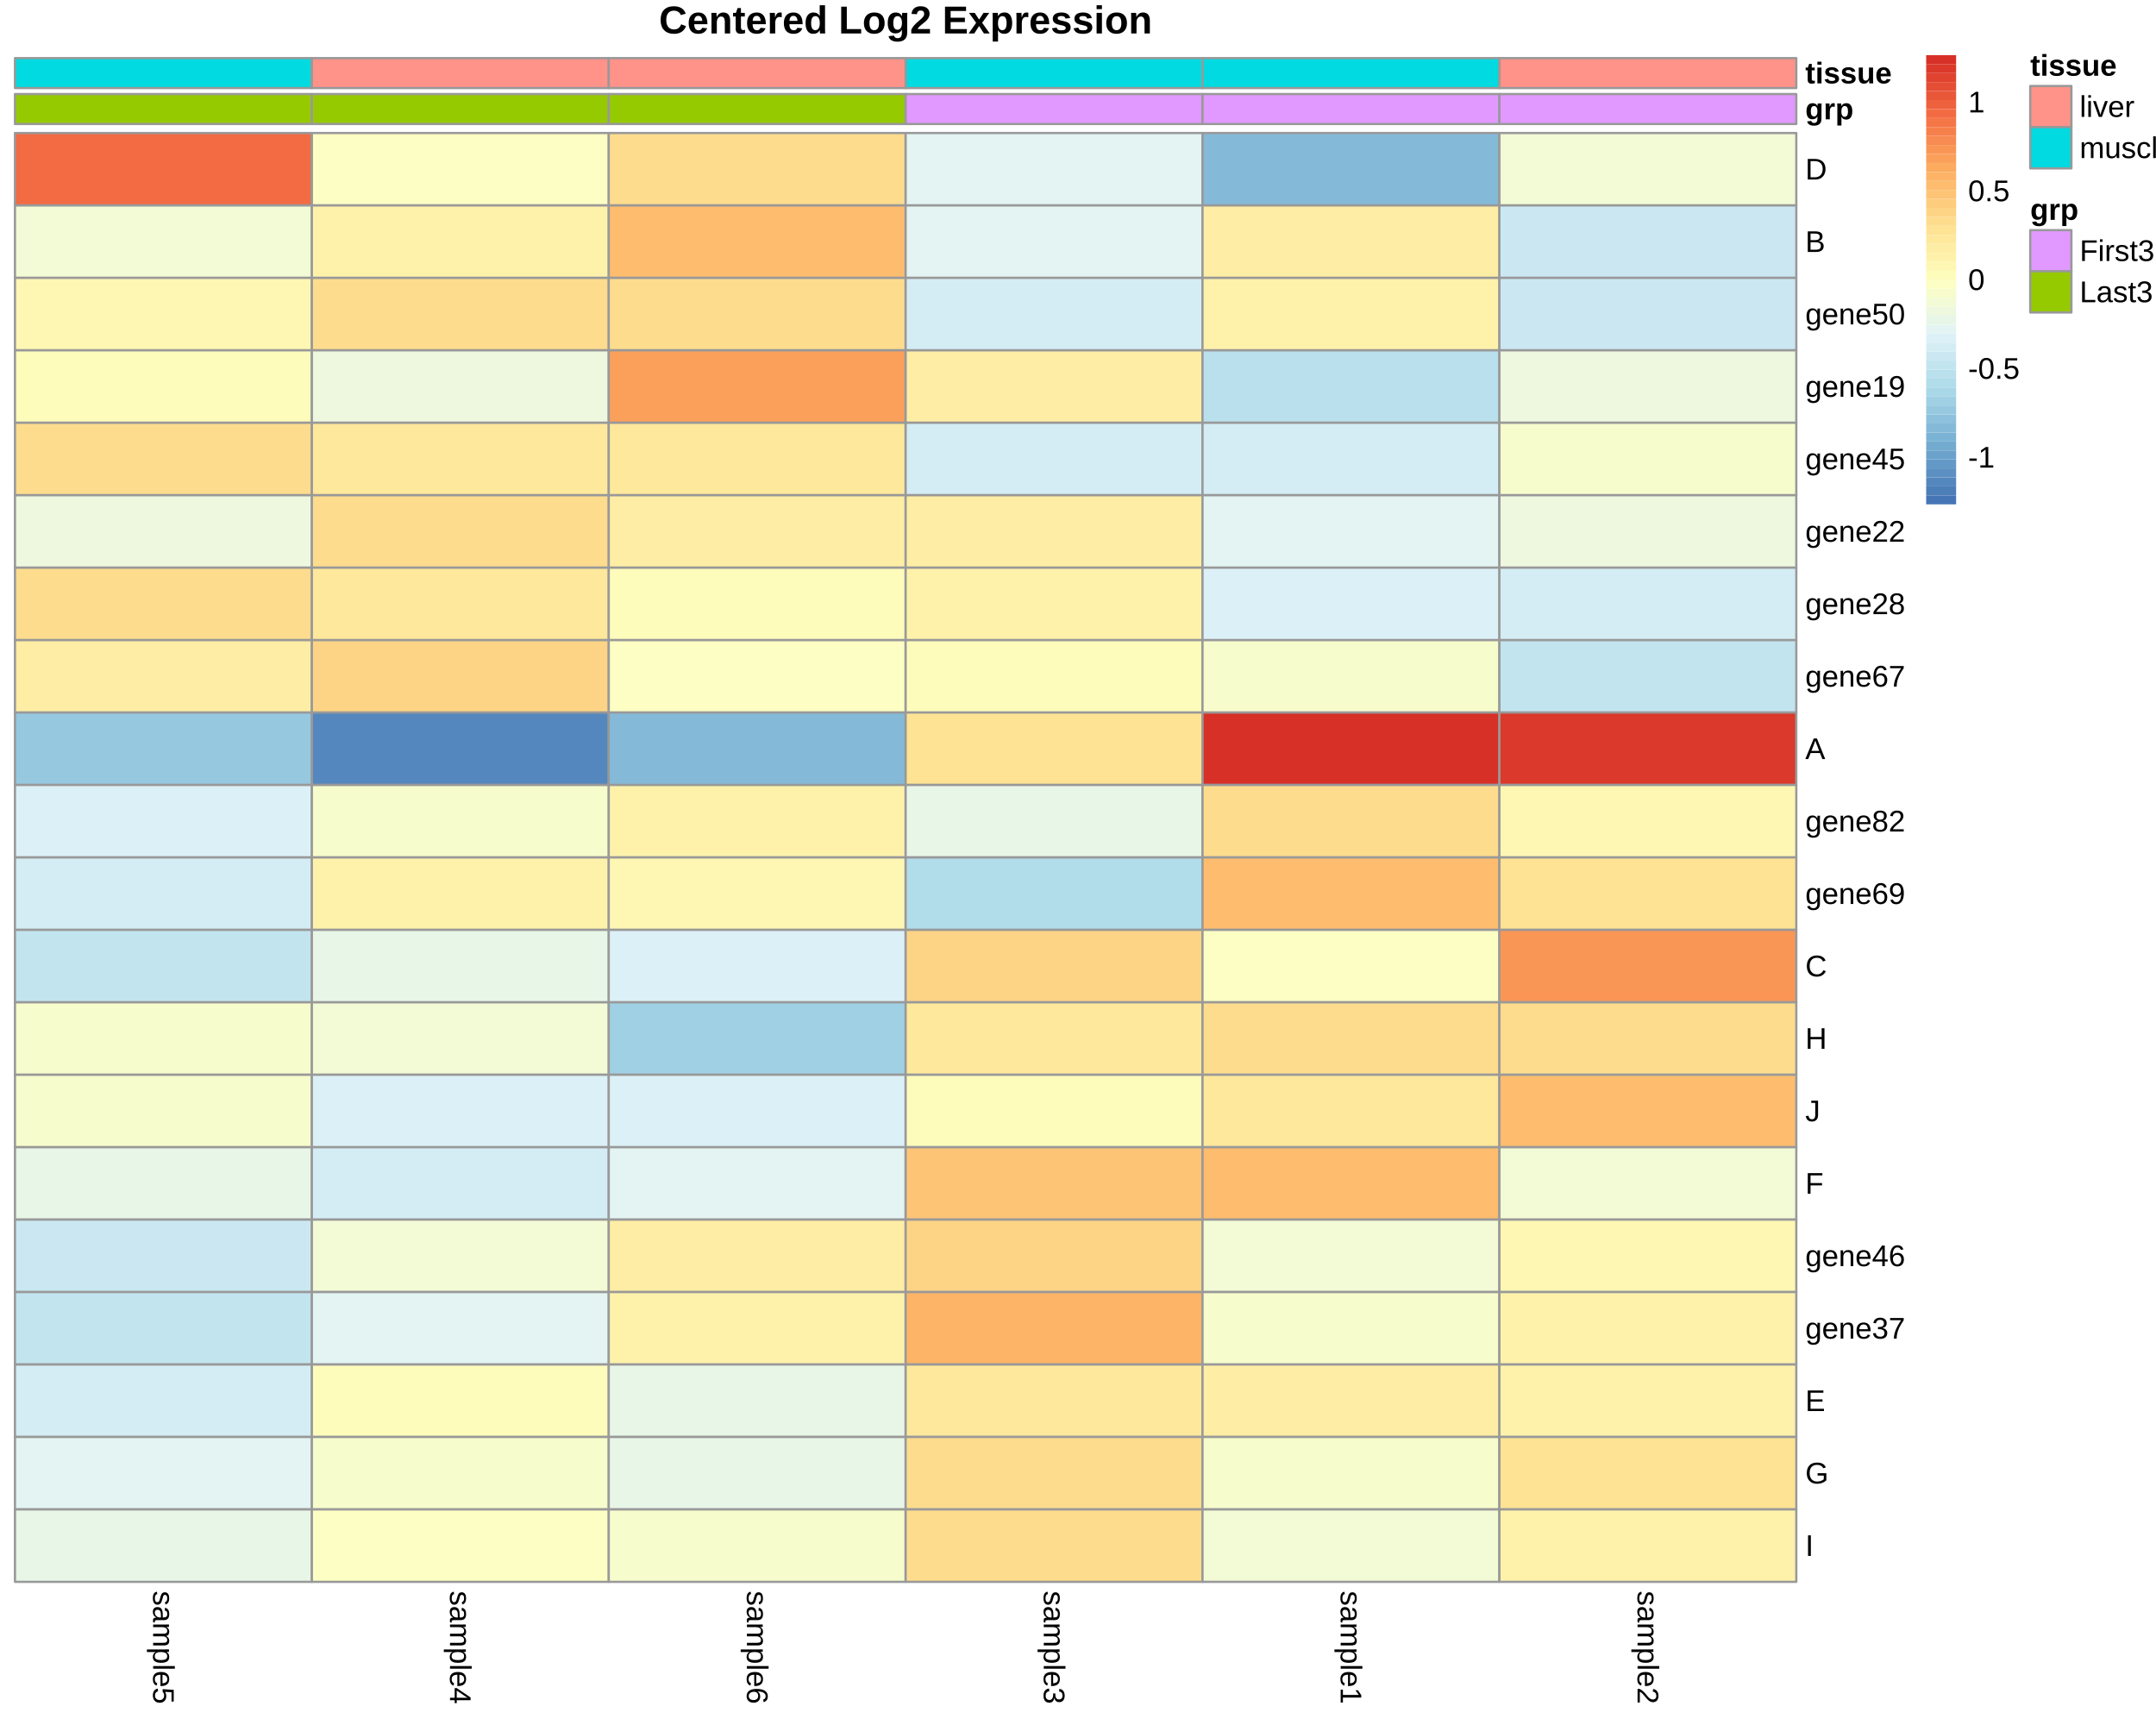
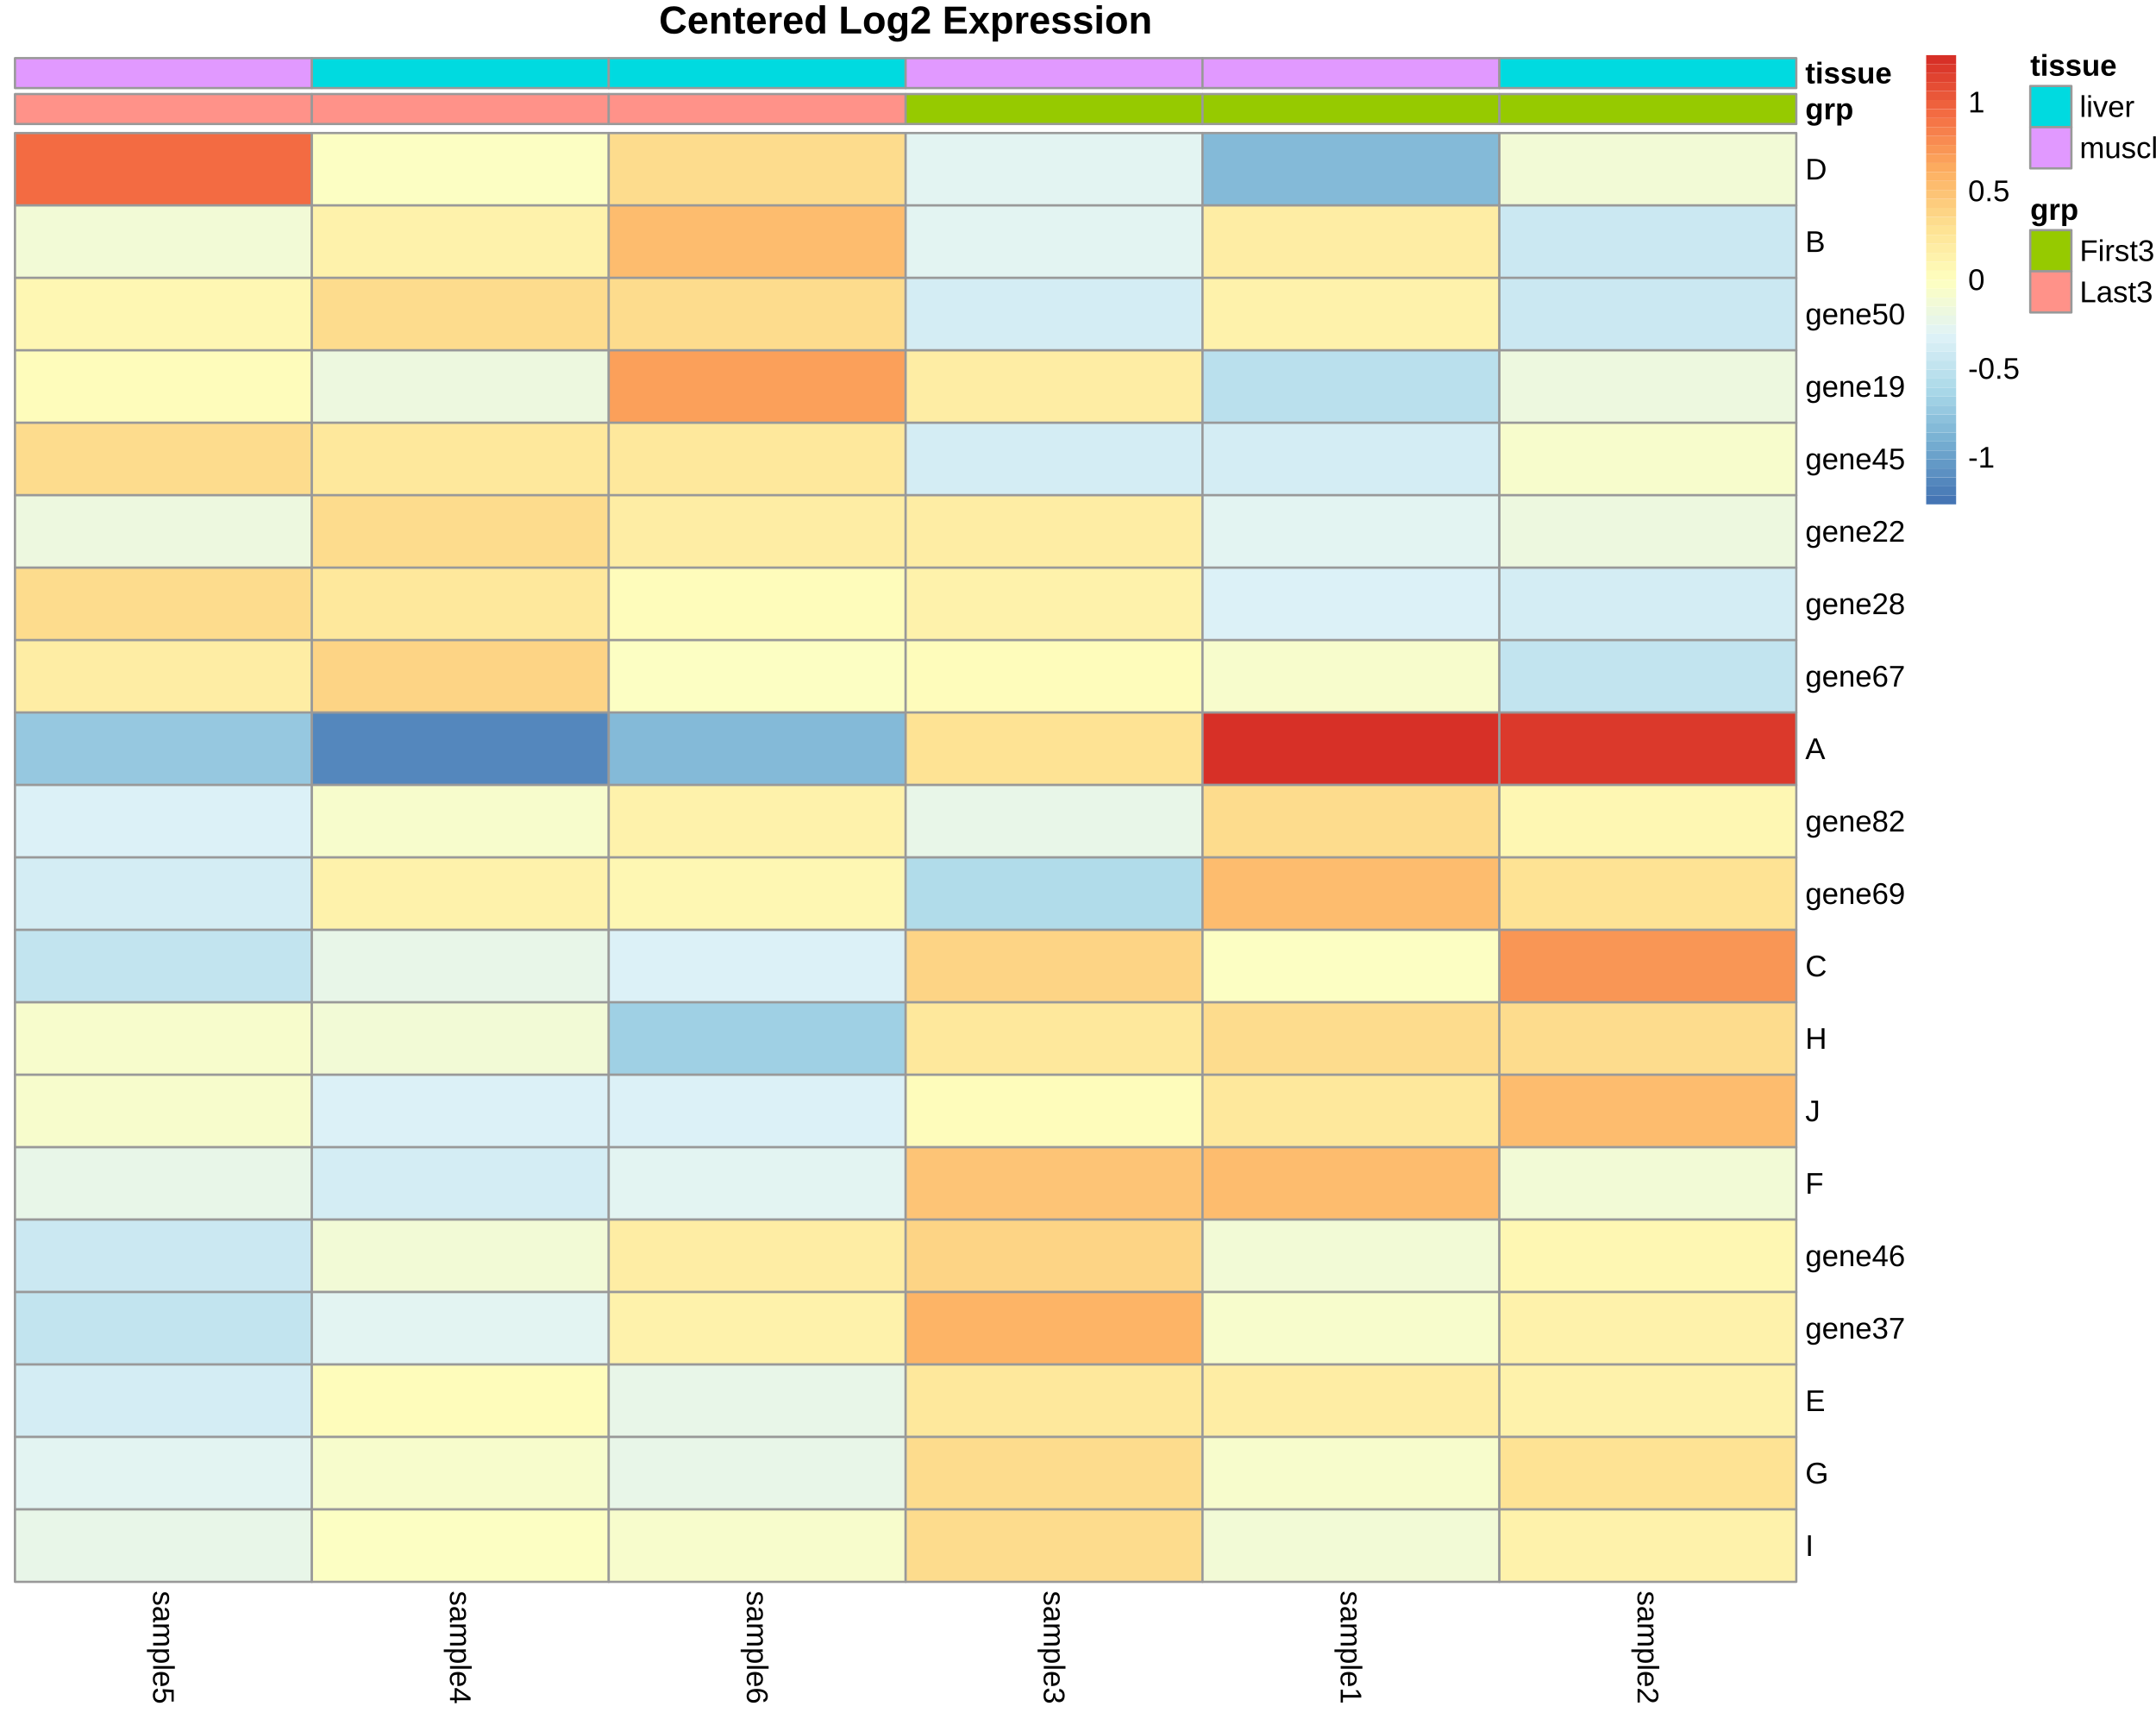
<svg xmlns="http://www.w3.org/2000/svg" viewBox="0 0 720.00 576.00">
  <defs>
    <style type="text/css">
    line, polyline, polygon, path, rect, circle {
      fill: none;
      stroke: #000000;
      stroke-linecap: round;
      stroke-linejoin: round;
      stroke-miterlimit: 10.00;
    }
  </style>
  </defs>
  <rect width="100%" height="100%" style="stroke: none; fill: #FFFFFF;" />
  <text x="220.08" y="11.17" style="font-size: 13.00px; font-weight: bold; font-family: Liberation Sans;" textLength="164.72px" lengthAdjust="spacingAndGlyphs">Centered Log2 Expression</text>
  <rect x="5.00" y="44.41" width="99.15" height="24.19" style="stroke-width: 0.75; stroke: #999999; fill: #F36B42;" />
  <rect x="5.00" y="68.60" width="99.15" height="24.19" style="stroke-width: 0.75; stroke: #999999; fill: #F2FAD6;" />
  <rect x="5.00" y="92.79" width="99.15" height="24.19" style="stroke-width: 0.75; stroke: #999999; fill: #FEF7B3;" />
  <rect x="5.00" y="116.98" width="99.15" height="24.19" style="stroke-width: 0.75; stroke: #999999; fill: #FEFCBB;" />
  <rect x="5.00" y="141.17" width="99.15" height="24.19" style="stroke-width: 0.75; stroke: #999999; fill: #FDDC8D;" />
  <rect x="5.00" y="165.36" width="99.15" height="24.19" style="stroke-width: 0.75; stroke: #999999; fill: #EDF8DF;" />
  <rect x="5.00" y="189.55" width="99.15" height="24.19" style="stroke-width: 0.75; stroke: #999999; fill: #FDDC8D;" />
  <rect x="5.00" y="213.74" width="99.15" height="24.19" style="stroke-width: 0.75; stroke: #999999; fill: #FEEDA4;" />
  <rect x="5.00" y="237.92" width="99.15" height="24.19" style="stroke-width: 0.75; stroke: #999999; fill: #96C8E0;" />
  <rect x="5.00" y="262.11" width="99.15" height="24.19" style="stroke-width: 0.75; stroke: #999999; fill: #DCF1F7;" />
  <rect x="5.00" y="286.30" width="99.15" height="24.19" style="stroke-width: 0.75; stroke: #999999; fill: #D4EDF4;" />
  <rect x="5.00" y="310.49" width="99.15" height="24.19" style="stroke-width: 0.75; stroke: #999999; fill: #C2E4EF;" />
  <rect x="5.00" y="334.68" width="99.15" height="24.19" style="stroke-width: 0.75; stroke: #999999; fill: #F7FCCC;" />
  <rect x="5.00" y="358.87" width="99.15" height="24.19" style="stroke-width: 0.75; stroke: #999999; fill: #F7FCCC;" />
  <rect x="5.00" y="383.06" width="99.15" height="24.19" style="stroke-width: 0.75; stroke: #999999; fill: #E8F6E8;" />
  <rect x="5.00" y="407.25" width="99.15" height="24.19" style="stroke-width: 0.75; stroke: #999999; fill: #CBE8F2;" />
  <rect x="5.00" y="431.44" width="99.15" height="24.19" style="stroke-width: 0.75; stroke: #999999; fill: #C2E4EF;" />
  <rect x="5.00" y="455.63" width="99.15" height="24.19" style="stroke-width: 0.75; stroke: #999999; fill: #D4EDF4;" />
  <rect x="5.00" y="479.82" width="99.15" height="24.19" style="stroke-width: 0.75; stroke: #999999; fill: #E3F4F2;" />
  <rect x="5.00" y="504.01" width="99.15" height="24.19" style="stroke-width: 0.75; stroke: #999999; fill: #E8F6E8;" />
  <rect x="104.15" y="44.41" width="99.15" height="24.19" style="stroke-width: 0.75; stroke: #999999; fill: #FCFEC3;" />
  <rect x="104.15" y="68.60" width="99.15" height="24.19" style="stroke-width: 0.75; stroke: #999999; fill: #FEF2AB;" />
  <rect x="104.15" y="92.79" width="99.15" height="24.19" style="stroke-width: 0.75; stroke: #999999; fill: #FDDC8D;" />
  <rect x="104.15" y="116.98" width="99.15" height="24.19" style="stroke-width: 0.75; stroke: #999999; fill: #EDF8DF;" />
  <rect x="104.15" y="141.17" width="99.15" height="24.19" style="stroke-width: 0.75; stroke: #999999; fill: #FEE89C;" />
  <rect x="104.15" y="165.36" width="99.15" height="24.19" style="stroke-width: 0.75; stroke: #999999; fill: #FDDC8D;" />
  <rect x="104.15" y="189.55" width="99.15" height="24.19" style="stroke-width: 0.75; stroke: #999999; fill: #FEE89C;" />
  <rect x="104.15" y="213.74" width="99.15" height="24.19" style="stroke-width: 0.75; stroke: #999999; fill: #FDD485;" />
  <rect x="104.15" y="237.92" width="99.15" height="24.19" style="stroke-width: 0.75; stroke: #999999; fill: #5487BD;" />
  <rect x="104.15" y="262.11" width="99.15" height="24.19" style="stroke-width: 0.75; stroke: #999999; fill: #F7FCCC;" />
  <rect x="104.15" y="286.30" width="99.15" height="24.19" style="stroke-width: 0.75; stroke: #999999; fill: #FEF2AB;" />
  <rect x="104.15" y="310.49" width="99.15" height="24.19" style="stroke-width: 0.75; stroke: #999999; fill: #E8F6E8;" />
  <rect x="104.15" y="334.68" width="99.15" height="24.19" style="stroke-width: 0.75; stroke: #999999; fill: #F2FAD6;" />
  <rect x="104.15" y="358.87" width="99.15" height="24.19" style="stroke-width: 0.75; stroke: #999999; fill: #DCF1F7;" />
  <rect x="104.15" y="383.06" width="99.15" height="24.19" style="stroke-width: 0.75; stroke: #999999; fill: #D4EDF4;" />
  <rect x="104.15" y="407.25" width="99.15" height="24.19" style="stroke-width: 0.75; stroke: #999999; fill: #F2FAD6;" />
  <rect x="104.15" y="431.44" width="99.15" height="24.19" style="stroke-width: 0.75; stroke: #999999; fill: #E3F4F2;" />
  <rect x="104.15" y="455.63" width="99.15" height="24.19" style="stroke-width: 0.75; stroke: #999999; fill: #FEFCBB;" />
  <rect x="104.15" y="479.82" width="99.15" height="24.19" style="stroke-width: 0.75; stroke: #999999; fill: #F7FCCC;" />
  <rect x="104.15" y="504.01" width="99.15" height="24.19" style="stroke-width: 0.75; stroke: #999999; fill: #FCFEC3;" />
  <rect x="203.29" y="44.41" width="99.15" height="24.19" style="stroke-width: 0.75; stroke: #999999; fill: #FDDC8D;" />
  <rect x="203.29" y="68.60" width="99.15" height="24.19" style="stroke-width: 0.75; stroke: #999999; fill: #FDBC6E;" />
  <rect x="203.29" y="92.79" width="99.15" height="24.19" style="stroke-width: 0.75; stroke: #999999; fill: #FDDC8D;" />
  <rect x="203.29" y="116.98" width="99.15" height="24.19" style="stroke-width: 0.75; stroke: #999999; fill: #FBA05A;" />
  <rect x="203.29" y="141.17" width="99.15" height="24.19" style="stroke-width: 0.75; stroke: #999999; fill: #FEE89C;" />
  <rect x="203.29" y="165.36" width="99.15" height="24.19" style="stroke-width: 0.75; stroke: #999999; fill: #FEEDA4;" />
  <rect x="203.29" y="189.55" width="99.15" height="24.19" style="stroke-width: 0.75; stroke: #999999; fill: #FEFCBB;" />
  <rect x="203.29" y="213.74" width="99.15" height="24.19" style="stroke-width: 0.75; stroke: #999999; fill: #FCFEC3;" />
  <rect x="203.29" y="237.92" width="99.15" height="24.19" style="stroke-width: 0.75; stroke: #999999; fill: #84BAD8;" />
  <rect x="203.29" y="262.11" width="99.15" height="24.19" style="stroke-width: 0.75; stroke: #999999; fill: #FEF2AB;" />
  <rect x="203.29" y="286.30" width="99.15" height="24.19" style="stroke-width: 0.75; stroke: #999999; fill: #FEF7B3;" />
  <rect x="203.29" y="310.49" width="99.15" height="24.19" style="stroke-width: 0.75; stroke: #999999; fill: #DCF1F7;" />
  <rect x="203.29" y="334.68" width="99.15" height="24.19" style="stroke-width: 0.75; stroke: #999999; fill: #9FD0E4;" />
  <rect x="203.29" y="358.87" width="99.15" height="24.19" style="stroke-width: 0.75; stroke: #999999; fill: #DCF1F7;" />
  <rect x="203.29" y="383.06" width="99.15" height="24.19" style="stroke-width: 0.75; stroke: #999999; fill: #E3F4F2;" />
  <rect x="203.29" y="407.25" width="99.15" height="24.19" style="stroke-width: 0.75; stroke: #999999; fill: #FEEDA4;" />
  <rect x="203.29" y="431.44" width="99.15" height="24.19" style="stroke-width: 0.75; stroke: #999999; fill: #FEF2AB;" />
  <rect x="203.29" y="455.63" width="99.15" height="24.19" style="stroke-width: 0.75; stroke: #999999; fill: #E8F6E8;" />
  <rect x="203.29" y="479.82" width="99.15" height="24.19" style="stroke-width: 0.75; stroke: #999999; fill: #E8F6E8;" />
  <rect x="203.29" y="504.01" width="99.15" height="24.19" style="stroke-width: 0.75; stroke: #999999; fill: #F7FCCC;" />
  <rect x="302.44" y="44.41" width="99.15" height="24.19" style="stroke-width: 0.75; stroke: #999999; fill: #E3F4F2;" />
  <rect x="302.44" y="68.60" width="99.15" height="24.19" style="stroke-width: 0.75; stroke: #999999; fill: #E3F4F2;" />
  <rect x="302.44" y="92.79" width="99.15" height="24.19" style="stroke-width: 0.75; stroke: #999999; fill: #D4EDF4;" />
  <rect x="302.44" y="116.98" width="99.15" height="24.19" style="stroke-width: 0.75; stroke: #999999; fill: #FEEDA4;" />
  <rect x="302.44" y="141.17" width="99.15" height="24.19" style="stroke-width: 0.75; stroke: #999999; fill: #D4EDF4;" />
  <rect x="302.44" y="165.36" width="99.15" height="24.19" style="stroke-width: 0.75; stroke: #999999; fill: #FEEDA4;" />
  <rect x="302.44" y="189.55" width="99.15" height="24.19" style="stroke-width: 0.75; stroke: #999999; fill: #FEF2AB;" />
  <rect x="302.44" y="213.74" width="99.15" height="24.19" style="stroke-width: 0.75; stroke: #999999; fill: #FEFCBB;" />
  <rect x="302.44" y="237.92" width="99.15" height="24.19" style="stroke-width: 0.75; stroke: #999999; fill: #FEE394;" />
  <rect x="302.44" y="262.11" width="99.15" height="24.19" style="stroke-width: 0.75; stroke: #999999; fill: #E8F6E8;" />
  <rect x="302.44" y="286.30" width="99.15" height="24.19" style="stroke-width: 0.75; stroke: #999999; fill: #B1DCEA;" />
  <rect x="302.44" y="310.49" width="99.15" height="24.19" style="stroke-width: 0.75; stroke: #999999; fill: #FDD485;" />
  <rect x="302.44" y="334.68" width="99.15" height="24.19" style="stroke-width: 0.75; stroke: #999999; fill: #FEE89C;" />
  <rect x="302.44" y="358.87" width="99.15" height="24.19" style="stroke-width: 0.75; stroke: #999999; fill: #FEFCBB;" />
  <rect x="302.44" y="383.06" width="99.15" height="24.19" style="stroke-width: 0.75; stroke: #999999; fill: #FDC476;" />
  <rect x="302.44" y="407.25" width="99.15" height="24.19" style="stroke-width: 0.75; stroke: #999999; fill: #FDD485;" />
  <rect x="302.44" y="431.44" width="99.15" height="24.19" style="stroke-width: 0.75; stroke: #999999; fill: #FDB466;" />
  <rect x="302.44" y="455.63" width="99.15" height="24.19" style="stroke-width: 0.75; stroke: #999999; fill: #FEE89C;" />
  <rect x="302.44" y="479.82" width="99.15" height="24.19" style="stroke-width: 0.75; stroke: #999999; fill: #FDDC8D;" />
  <rect x="302.44" y="504.01" width="99.15" height="24.19" style="stroke-width: 0.75; stroke: #999999; fill: #FDDC8D;" />
  <rect x="401.58" y="44.41" width="99.15" height="24.19" style="stroke-width: 0.75; stroke: #999999; fill: #84BAD8;" />
  <rect x="401.58" y="68.60" width="99.15" height="24.19" style="stroke-width: 0.75; stroke: #999999; fill: #FEEDA4;" />
  <rect x="401.58" y="92.79" width="99.15" height="24.19" style="stroke-width: 0.75; stroke: #999999; fill: #FEF2AB;" />
  <rect x="401.58" y="116.98" width="99.15" height="24.19" style="stroke-width: 0.75; stroke: #999999; fill: #BAE0ED;" />
  <rect x="401.58" y="141.17" width="99.15" height="24.19" style="stroke-width: 0.75; stroke: #999999; fill: #D4EDF4;" />
  <rect x="401.58" y="165.36" width="99.15" height="24.19" style="stroke-width: 0.75; stroke: #999999; fill: #E3F4F2;" />
  <rect x="401.58" y="189.55" width="99.15" height="24.19" style="stroke-width: 0.75; stroke: #999999; fill: #DCF1F7;" />
  <rect x="401.58" y="213.74" width="99.15" height="24.19" style="stroke-width: 0.75; stroke: #999999; fill: #F7FCCC;" />
  <rect x="401.58" y="237.92" width="99.15" height="24.19" style="stroke-width: 0.75; stroke: #999999; fill: #D73027;" />
  <rect x="401.58" y="262.11" width="99.15" height="24.19" style="stroke-width: 0.75; stroke: #999999; fill: #FDDC8D;" />
  <rect x="401.58" y="286.30" width="99.15" height="24.19" style="stroke-width: 0.75; stroke: #999999; fill: #FDBC6E;" />
  <rect x="401.58" y="310.49" width="99.15" height="24.19" style="stroke-width: 0.75; stroke: #999999; fill: #FCFEC3;" />
  <rect x="401.58" y="334.68" width="99.15" height="24.19" style="stroke-width: 0.75; stroke: #999999; fill: #FDDC8D;" />
  <rect x="401.58" y="358.87" width="99.15" height="24.19" style="stroke-width: 0.75; stroke: #999999; fill: #FEE89C;" />
  <rect x="401.58" y="383.06" width="99.15" height="24.19" style="stroke-width: 0.75; stroke: #999999; fill: #FDBC6E;" />
  <rect x="401.58" y="407.25" width="99.15" height="24.19" style="stroke-width: 0.75; stroke: #999999; fill: #F2FAD6;" />
  <rect x="401.58" y="431.44" width="99.15" height="24.19" style="stroke-width: 0.75; stroke: #999999; fill: #F7FCCC;" />
  <rect x="401.58" y="455.63" width="99.15" height="24.19" style="stroke-width: 0.75; stroke: #999999; fill: #FEEDA4;" />
  <rect x="401.58" y="479.82" width="99.15" height="24.19" style="stroke-width: 0.75; stroke: #999999; fill: #F7FCCC;" />
  <rect x="401.58" y="504.01" width="99.15" height="24.19" style="stroke-width: 0.75; stroke: #999999; fill: #F2FAD6;" />
  <rect x="500.73" y="44.41" width="99.15" height="24.19" style="stroke-width: 0.75; stroke: #999999; fill: #F2FAD6;" />
  <rect x="500.73" y="68.60" width="99.15" height="24.19" style="stroke-width: 0.75; stroke: #999999; fill: #CBE8F2;" />
  <rect x="500.73" y="92.79" width="99.15" height="24.19" style="stroke-width: 0.75; stroke: #999999; fill: #CBE8F2;" />
  <rect x="500.73" y="116.98" width="99.15" height="24.19" style="stroke-width: 0.75; stroke: #999999; fill: #EDF8DF;" />
  <rect x="500.73" y="141.17" width="99.15" height="24.19" style="stroke-width: 0.75; stroke: #999999; fill: #F7FCCC;" />
  <rect x="500.73" y="165.36" width="99.15" height="24.19" style="stroke-width: 0.75; stroke: #999999; fill: #EDF8DF;" />
  <rect x="500.73" y="189.55" width="99.15" height="24.19" style="stroke-width: 0.75; stroke: #999999; fill: #D4EDF4;" />
  <rect x="500.73" y="213.74" width="99.15" height="24.19" style="stroke-width: 0.75; stroke: #999999; fill: #C2E4EF;" />
  <rect x="500.73" y="237.92" width="99.15" height="24.19" style="stroke-width: 0.75; stroke: #999999; fill: #DB392B;" />
  <rect x="500.73" y="262.11" width="99.15" height="24.19" style="stroke-width: 0.75; stroke: #999999; fill: #FEF7B3;" />
  <rect x="500.73" y="286.30" width="99.15" height="24.19" style="stroke-width: 0.75; stroke: #999999; fill: #FEE394;" />
  <rect x="500.73" y="310.49" width="99.15" height="24.19" style="stroke-width: 0.75; stroke: #999999; fill: #F99655;" />
  <rect x="500.73" y="334.68" width="99.15" height="24.19" style="stroke-width: 0.75; stroke: #999999; fill: #FDDC8D;" />
  <rect x="500.73" y="358.87" width="99.15" height="24.19" style="stroke-width: 0.75; stroke: #999999; fill: #FDBC6E;" />
  <rect x="500.73" y="383.06" width="99.15" height="24.19" style="stroke-width: 0.75; stroke: #999999; fill: #F2FAD6;" />
  <rect x="500.73" y="407.25" width="99.15" height="24.19" style="stroke-width: 0.75; stroke: #999999; fill: #FEF7B3;" />
  <rect x="500.73" y="431.44" width="99.15" height="24.19" style="stroke-width: 0.75; stroke: #999999; fill: #FEF2AB;" />
  <rect x="500.73" y="455.63" width="99.15" height="24.19" style="stroke-width: 0.75; stroke: #999999; fill: #FEF2AB;" />
  <rect x="500.73" y="479.82" width="99.15" height="24.19" style="stroke-width: 0.75; stroke: #999999; fill: #FEE394;" />
  <rect x="500.73" y="504.01" width="99.15" height="24.19" style="stroke-width: 0.75; stroke: #999999; fill: #FEF2AB;" />
  <text transform="translate(51.14,531.20) rotate(-270)" style="font-size: 10.00px; font-family: Liberation Sans;" textLength="37.80px" lengthAdjust="spacingAndGlyphs">sample5</text>
  <text transform="translate(150.28,531.20) rotate(-270)" style="font-size: 10.00px; font-family: Liberation Sans;" textLength="37.80px" lengthAdjust="spacingAndGlyphs">sample4</text>
  <text transform="translate(249.43,531.20) rotate(-270)" style="font-size: 10.00px; font-family: Liberation Sans;" textLength="37.80px" lengthAdjust="spacingAndGlyphs">sample6</text>
  <text transform="translate(348.57,531.20) rotate(-270)" style="font-size: 10.00px; font-family: Liberation Sans;" textLength="37.80px" lengthAdjust="spacingAndGlyphs">sample3</text>
  <text transform="translate(447.72,531.20) rotate(-270)" style="font-size: 10.00px; font-family: Liberation Sans;" textLength="37.80px" lengthAdjust="spacingAndGlyphs">sample1</text>
  <text transform="translate(546.87,531.20) rotate(-270)" style="font-size: 10.00px; font-family: Liberation Sans;" textLength="37.80px" lengthAdjust="spacingAndGlyphs">sample2</text>
  <text x="602.88" y="59.94" style="font-size: 10.00px; font-family: Liberation Sans;" textLength="7.22px" lengthAdjust="spacingAndGlyphs">D</text>
  <text x="602.88" y="84.13" style="font-size: 10.00px; font-family: Liberation Sans;" textLength="6.67px" lengthAdjust="spacingAndGlyphs">B</text>
  <text x="602.88" y="108.32" style="font-size: 10.00px; font-family: Liberation Sans;" textLength="33.38px" lengthAdjust="spacingAndGlyphs">gene50</text>
  <text x="602.88" y="132.51" style="font-size: 10.00px; font-family: Liberation Sans;" textLength="33.38px" lengthAdjust="spacingAndGlyphs">gene19</text>
  <text x="602.88" y="156.70" style="font-size: 10.00px; font-family: Liberation Sans;" textLength="33.38px" lengthAdjust="spacingAndGlyphs">gene45</text>
  <text x="602.88" y="180.89" style="font-size: 10.00px; font-family: Liberation Sans;" textLength="33.38px" lengthAdjust="spacingAndGlyphs">gene22</text>
  <text x="602.88" y="205.08" style="font-size: 10.00px; font-family: Liberation Sans;" textLength="33.38px" lengthAdjust="spacingAndGlyphs">gene28</text>
  <text x="602.88" y="229.27" style="font-size: 10.00px; font-family: Liberation Sans;" textLength="33.38px" lengthAdjust="spacingAndGlyphs">gene67</text>
  <text x="602.88" y="253.46" style="font-size: 10.00px; font-family: Liberation Sans;" textLength="6.67px" lengthAdjust="spacingAndGlyphs">A</text>
  <text x="602.88" y="277.65" style="font-size: 10.00px; font-family: Liberation Sans;" textLength="33.38px" lengthAdjust="spacingAndGlyphs">gene82</text>
  <text x="602.88" y="301.84" style="font-size: 10.00px; font-family: Liberation Sans;" textLength="33.38px" lengthAdjust="spacingAndGlyphs">gene69</text>
  <text x="602.88" y="326.03" style="font-size: 10.00px; font-family: Liberation Sans;" textLength="7.22px" lengthAdjust="spacingAndGlyphs">C</text>
  <text x="602.88" y="350.22" style="font-size: 10.00px; font-family: Liberation Sans;" textLength="7.22px" lengthAdjust="spacingAndGlyphs">H</text>
  <text x="602.88" y="374.41" style="font-size: 10.00px; font-family: Liberation Sans;" textLength="5.00px" lengthAdjust="spacingAndGlyphs">J</text>
  <text x="602.88" y="398.60" style="font-size: 10.00px; font-family: Liberation Sans;" textLength="6.11px" lengthAdjust="spacingAndGlyphs">F</text>
  <text x="602.88" y="422.79" style="font-size: 10.00px; font-family: Liberation Sans;" textLength="33.38px" lengthAdjust="spacingAndGlyphs">gene46</text>
  <text x="602.88" y="446.98" style="font-size: 10.00px; font-family: Liberation Sans;" textLength="33.38px" lengthAdjust="spacingAndGlyphs">gene37</text>
  <text x="602.88" y="471.17" style="font-size: 10.00px; font-family: Liberation Sans;" textLength="6.67px" lengthAdjust="spacingAndGlyphs">E</text>
  <text x="602.88" y="495.36" style="font-size: 10.00px; font-family: Liberation Sans;" textLength="7.78px" lengthAdjust="spacingAndGlyphs">G</text>
  <text x="602.88" y="519.55" style="font-size: 10.00px; font-family: Liberation Sans;" textLength="2.78px" lengthAdjust="spacingAndGlyphs">I</text>
-   <rect x="5.00" y="31.41" width="99.15" height="10.00" style="stroke-width: 0.75; stroke: #999999; fill: #96CA00;" />
-   <rect x="104.15" y="31.41" width="99.15" height="10.00" style="stroke-width: 0.75; stroke: #999999; fill: #96CA00;" />
-   <rect x="203.29" y="31.41" width="99.15" height="10.00" style="stroke-width: 0.75; stroke: #999999; fill: #96CA00;" />
-   <rect x="302.44" y="31.41" width="99.15" height="10.00" style="stroke-width: 0.75; stroke: #999999; fill: #E199FF;" />
-   <rect x="401.58" y="31.41" width="99.15" height="10.00" style="stroke-width: 0.75; stroke: #999999; fill: #E199FF;" />
-   <rect x="500.73" y="31.41" width="99.15" height="10.00" style="stroke-width: 0.75; stroke: #999999; fill: #E199FF;" />
-   <rect x="5.00" y="19.41" width="99.15" height="10.00" style="stroke-width: 0.75; stroke: #999999; fill: #00DAE0;" />
-   <rect x="104.15" y="19.41" width="99.15" height="10.00" style="stroke-width: 0.75; stroke: #999999; fill: #FF9289;" />
-   <rect x="203.29" y="19.41" width="99.15" height="10.00" style="stroke-width: 0.75; stroke: #999999; fill: #FF9289;" />
-   <rect x="302.44" y="19.41" width="99.15" height="10.00" style="stroke-width: 0.75; stroke: #999999; fill: #00DAE0;" />
-   <rect x="401.58" y="19.41" width="99.15" height="10.00" style="stroke-width: 0.75; stroke: #999999; fill: #00DAE0;" />
-   <rect x="500.73" y="19.41" width="99.15" height="10.00" style="stroke-width: 0.75; stroke: #999999; fill: #FF9289;" />
+   <rect x="5.00" y="31.41" width="99.15" height="10.00" style="stroke-width: 0.75; stroke: #999999; fill: #FF9289;" />
+   <rect x="104.15" y="31.41" width="99.15" height="10.00" style="stroke-width: 0.75; stroke: #999999; fill: #FF9289;" />
+   <rect x="203.29" y="31.41" width="99.15" height="10.00" style="stroke-width: 0.75; stroke: #999999; fill: #FF9289;" />
+   <rect x="302.44" y="31.41" width="99.15" height="10.00" style="stroke-width: 0.75; stroke: #999999; fill: #96CA00;" />
+   <rect x="401.58" y="31.41" width="99.15" height="10.00" style="stroke-width: 0.75; stroke: #999999; fill: #96CA00;" />
+   <rect x="500.73" y="31.41" width="99.15" height="10.00" style="stroke-width: 0.75; stroke: #999999; fill: #96CA00;" />
+   <rect x="5.00" y="19.41" width="99.15" height="10.00" style="stroke-width: 0.75; stroke: #999999; fill: #E199FF;" />
+   <rect x="104.15" y="19.41" width="99.15" height="10.00" style="stroke-width: 0.75; stroke: #999999; fill: #00DAE0;" />
+   <rect x="203.29" y="19.41" width="99.15" height="10.00" style="stroke-width: 0.75; stroke: #999999; fill: #00DAE0;" />
+   <rect x="302.44" y="19.41" width="99.15" height="10.00" style="stroke-width: 0.75; stroke: #999999; fill: #E199FF;" />
+   <rect x="401.58" y="19.41" width="99.15" height="10.00" style="stroke-width: 0.75; stroke: #999999; fill: #E199FF;" />
+   <rect x="500.73" y="19.41" width="99.15" height="10.00" style="stroke-width: 0.75; stroke: #999999; fill: #00DAE0;" />
  <text x="602.88" y="39.84" style="font-size: 10.00px; font-weight: bold; font-family: Liberation Sans;" textLength="16.11px" lengthAdjust="spacingAndGlyphs">grp</text>
  <text x="602.88" y="27.84" style="font-size: 10.00px; font-weight: bold; font-family: Liberation Sans;" textLength="28.91px" lengthAdjust="spacingAndGlyphs">tissue</text>
  <text x="678.00" y="25.28" style="font-size: 10.00px; font-weight: bold; font-family: Liberation Sans;" textLength="28.91px" lengthAdjust="spacingAndGlyphs">tissue</text>
-   <rect x="678.00" y="28.72" width="13.75" height="13.75" style="stroke-width: 0.75; stroke: #999999; fill: #FF9289;" />
-   <rect x="678.00" y="42.47" width="13.75" height="13.75" style="stroke-width: 0.75; stroke: #999999; fill: #00DAE0;" />
+   <rect x="678.00" y="28.72" width="13.75" height="13.75" style="stroke-width: 0.75; stroke: #999999; fill: #00DAE0;" />
+   <rect x="678.00" y="42.47" width="13.75" height="13.75" style="stroke-width: 0.75; stroke: #999999; fill: #E199FF;" />
  <text x="694.50" y="39.03" style="font-size: 10.00px; font-family: Liberation Sans;" textLength="18.33px" lengthAdjust="spacingAndGlyphs">liver</text>
  <text x="694.50" y="52.78" style="font-size: 10.00px; font-family: Liberation Sans;" textLength="31.67px" lengthAdjust="spacingAndGlyphs">muscle</text>
  <text x="678.00" y="73.41" style="font-size: 10.00px; font-weight: bold; font-family: Liberation Sans;" textLength="16.11px" lengthAdjust="spacingAndGlyphs">grp</text>
-   <rect x="678.00" y="76.84" width="13.75" height="13.75" style="stroke-width: 0.75; stroke: #999999; fill: #E199FF;" />
-   <rect x="678.00" y="90.59" width="13.75" height="13.75" style="stroke-width: 0.75; stroke: #999999; fill: #96CA00;" />
+   <rect x="678.00" y="76.84" width="13.75" height="13.75" style="stroke-width: 0.75; stroke: #999999; fill: #96CA00;" />
+   <rect x="678.00" y="90.59" width="13.75" height="13.75" style="stroke-width: 0.75; stroke: #999999; fill: #FF9289;" />
  <text x="694.50" y="87.16" style="font-size: 10.00px; font-family: Liberation Sans;" textLength="25.00px" lengthAdjust="spacingAndGlyphs">First3</text>
  <text x="694.50" y="100.91" style="font-size: 10.00px; font-family: Liberation Sans;" textLength="24.47px" lengthAdjust="spacingAndGlyphs">Last3</text>
  <rect x="643.25" y="165.41" width="10.00" height="3.00" style="stroke-width: 0.75; stroke: none; fill: #4575B4;" />
  <rect x="643.25" y="162.41" width="10.00" height="3.00" style="stroke-width: 0.75; stroke: none; fill: #4C7EB8;" />
  <rect x="643.25" y="159.41" width="10.00" height="3.00" style="stroke-width: 0.75; stroke: none; fill: #5487BD;" />
  <rect x="643.25" y="156.41" width="10.00" height="3.00" style="stroke-width: 0.75; stroke: none; fill: #5C90C2;" />
  <rect x="643.25" y="153.41" width="10.00" height="3.00" style="stroke-width: 0.75; stroke: none; fill: #6399C6;" />
  <rect x="643.25" y="150.41" width="10.00" height="3.00" style="stroke-width: 0.75; stroke: none; fill: #6BA2CB;" />
  <rect x="643.25" y="147.41" width="10.00" height="3.00" style="stroke-width: 0.75; stroke: none; fill: #73ABD0;" />
  <rect x="643.25" y="144.41" width="10.00" height="3.00" style="stroke-width: 0.75; stroke: none; fill: #7BB3D4;" />
  <rect x="643.25" y="141.41" width="10.00" height="3.00" style="stroke-width: 0.75; stroke: none; fill: #84BAD8;" />
  <rect x="643.25" y="138.41" width="10.00" height="3.00" style="stroke-width: 0.75; stroke: none; fill: #8DC1DC;" />
  <rect x="643.25" y="135.41" width="10.00" height="3.00" style="stroke-width: 0.75; stroke: none; fill: #96C8E0;" />
  <rect x="643.25" y="132.41" width="10.00" height="3.00" style="stroke-width: 0.75; stroke: none; fill: #9FD0E4;" />
  <rect x="643.25" y="129.41" width="10.00" height="3.00" style="stroke-width: 0.75; stroke: none; fill: #A8D7E8;" />
  <rect x="643.25" y="126.41" width="10.00" height="3.00" style="stroke-width: 0.75; stroke: none; fill: #B1DCEA;" />
  <rect x="643.25" y="123.41" width="10.00" height="3.00" style="stroke-width: 0.75; stroke: none; fill: #BAE0ED;" />
  <rect x="643.25" y="120.41" width="10.00" height="3.00" style="stroke-width: 0.75; stroke: none; fill: #C2E4EF;" />
  <rect x="643.25" y="117.41" width="10.00" height="3.00" style="stroke-width: 0.75; stroke: none; fill: #CBE8F2;" />
  <rect x="643.25" y="114.41" width="10.00" height="3.00" style="stroke-width: 0.75; stroke: none; fill: #D4EDF4;" />
  <rect x="643.25" y="111.41" width="10.00" height="3.00" style="stroke-width: 0.75; stroke: none; fill: #DCF1F7;" />
  <rect x="643.25" y="108.41" width="10.00" height="3.00" style="stroke-width: 0.75; stroke: none; fill: #E3F4F2;" />
  <rect x="643.25" y="105.41" width="10.00" height="3.00" style="stroke-width: 0.75; stroke: none; fill: #E8F6E8;" />
  <rect x="643.25" y="102.41" width="10.00" height="3.00" style="stroke-width: 0.75; stroke: none; fill: #EDF8DF;" />
  <rect x="643.25" y="99.41" width="10.00" height="3.00" style="stroke-width: 0.75; stroke: none; fill: #F2FAD6;" />
  <rect x="643.25" y="96.41" width="10.00" height="3.00" style="stroke-width: 0.75; stroke: none; fill: #F7FCCC;" />
  <rect x="643.25" y="93.41" width="10.00" height="3.00" style="stroke-width: 0.75; stroke: none; fill: #FCFEC3;" />
  <rect x="643.25" y="90.41" width="10.00" height="3.00" style="stroke-width: 0.75; stroke: none; fill: #FEFCBB;" />
  <rect x="643.25" y="87.41" width="10.00" height="3.00" style="stroke-width: 0.75; stroke: none; fill: #FEF7B3;" />
  <rect x="643.25" y="84.41" width="10.00" height="3.00" style="stroke-width: 0.75; stroke: none; fill: #FEF2AB;" />
  <rect x="643.25" y="81.41" width="10.00" height="3.00" style="stroke-width: 0.75; stroke: none; fill: #FEEDA4;" />
  <rect x="643.25" y="78.41" width="10.00" height="3.00" style="stroke-width: 0.75; stroke: none; fill: #FEE89C;" />
  <rect x="643.25" y="75.41" width="10.00" height="3.00" style="stroke-width: 0.75; stroke: none; fill: #FEE394;" />
  <rect x="643.25" y="72.41" width="10.00" height="3.00" style="stroke-width: 0.75; stroke: none; fill: #FDDC8D;" />
  <rect x="643.25" y="69.41" width="10.00" height="3.00" style="stroke-width: 0.75; stroke: none; fill: #FDD485;" />
  <rect x="643.25" y="66.41" width="10.00" height="3.00" style="stroke-width: 0.75; stroke: none; fill: #FDCC7D;" />
  <rect x="643.25" y="63.41" width="10.00" height="3.00" style="stroke-width: 0.75; stroke: none; fill: #FDC476;" />
  <rect x="643.25" y="60.41" width="10.00" height="3.00" style="stroke-width: 0.75; stroke: none; fill: #FDBC6E;" />
  <rect x="643.25" y="57.41" width="10.00" height="3.00" style="stroke-width: 0.75; stroke: none; fill: #FDB466;" />
  <rect x="643.25" y="54.41" width="10.00" height="3.00" style="stroke-width: 0.75; stroke: none; fill: #FCAB5F;" />
  <rect x="643.25" y="51.41" width="10.00" height="3.00" style="stroke-width: 0.75; stroke: none; fill: #FBA05A;" />
  <rect x="643.25" y="48.41" width="10.00" height="3.00" style="stroke-width: 0.75; stroke: none; fill: #F99655;" />
  <rect x="643.25" y="45.41" width="10.00" height="3.00" style="stroke-width: 0.75; stroke: none; fill: #F88B51;" />
  <rect x="643.25" y="42.41" width="10.00" height="3.00" style="stroke-width: 0.75; stroke: none; fill: #F6804C;" />
  <rect x="643.25" y="39.41" width="10.00" height="3.00" style="stroke-width: 0.75; stroke: none; fill: #F57647;" />
  <rect x="643.25" y="36.41" width="10.00" height="3.00" style="stroke-width: 0.75; stroke: none; fill: #F36B42;" />
  <rect x="643.25" y="33.41" width="10.00" height="3.00" style="stroke-width: 0.75; stroke: none; fill: #EE613D;" />
  <rect x="643.25" y="30.41" width="10.00" height="3.00" style="stroke-width: 0.75; stroke: none; fill: #E95739;" />
  <rect x="643.25" y="27.41" width="10.00" height="3.00" style="stroke-width: 0.75; stroke: none; fill: #E54D34;" />
  <rect x="643.25" y="24.41" width="10.00" height="3.00" style="stroke-width: 0.75; stroke: none; fill: #E04330;" />
  <rect x="643.25" y="21.41" width="10.00" height="3.00" style="stroke-width: 0.75; stroke: none; fill: #DB392B;" />
  <rect x="643.25" y="18.41" width="10.00" height="3.00" style="stroke-width: 0.75; stroke: none; fill: #D73027;" />
  <text x="657.25" y="156.14" style="font-size: 10.00px; font-family: Liberation Sans;" textLength="8.89px" lengthAdjust="spacingAndGlyphs">-1</text>
  <text x="657.25" y="126.49" style="font-size: 10.00px; font-family: Liberation Sans;" textLength="17.23px" lengthAdjust="spacingAndGlyphs">-0.5</text>
  <text x="657.25" y="96.84" style="font-size: 10.00px; font-family: Liberation Sans;" textLength="5.56px" lengthAdjust="spacingAndGlyphs">0</text>
  <text x="657.25" y="67.19" style="font-size: 10.00px; font-family: Liberation Sans;" textLength="13.91px" lengthAdjust="spacingAndGlyphs">0.5</text>
  <text x="657.25" y="37.54" style="font-size: 10.00px; font-family: Liberation Sans;" textLength="5.56px" lengthAdjust="spacingAndGlyphs">1</text>
</svg>
